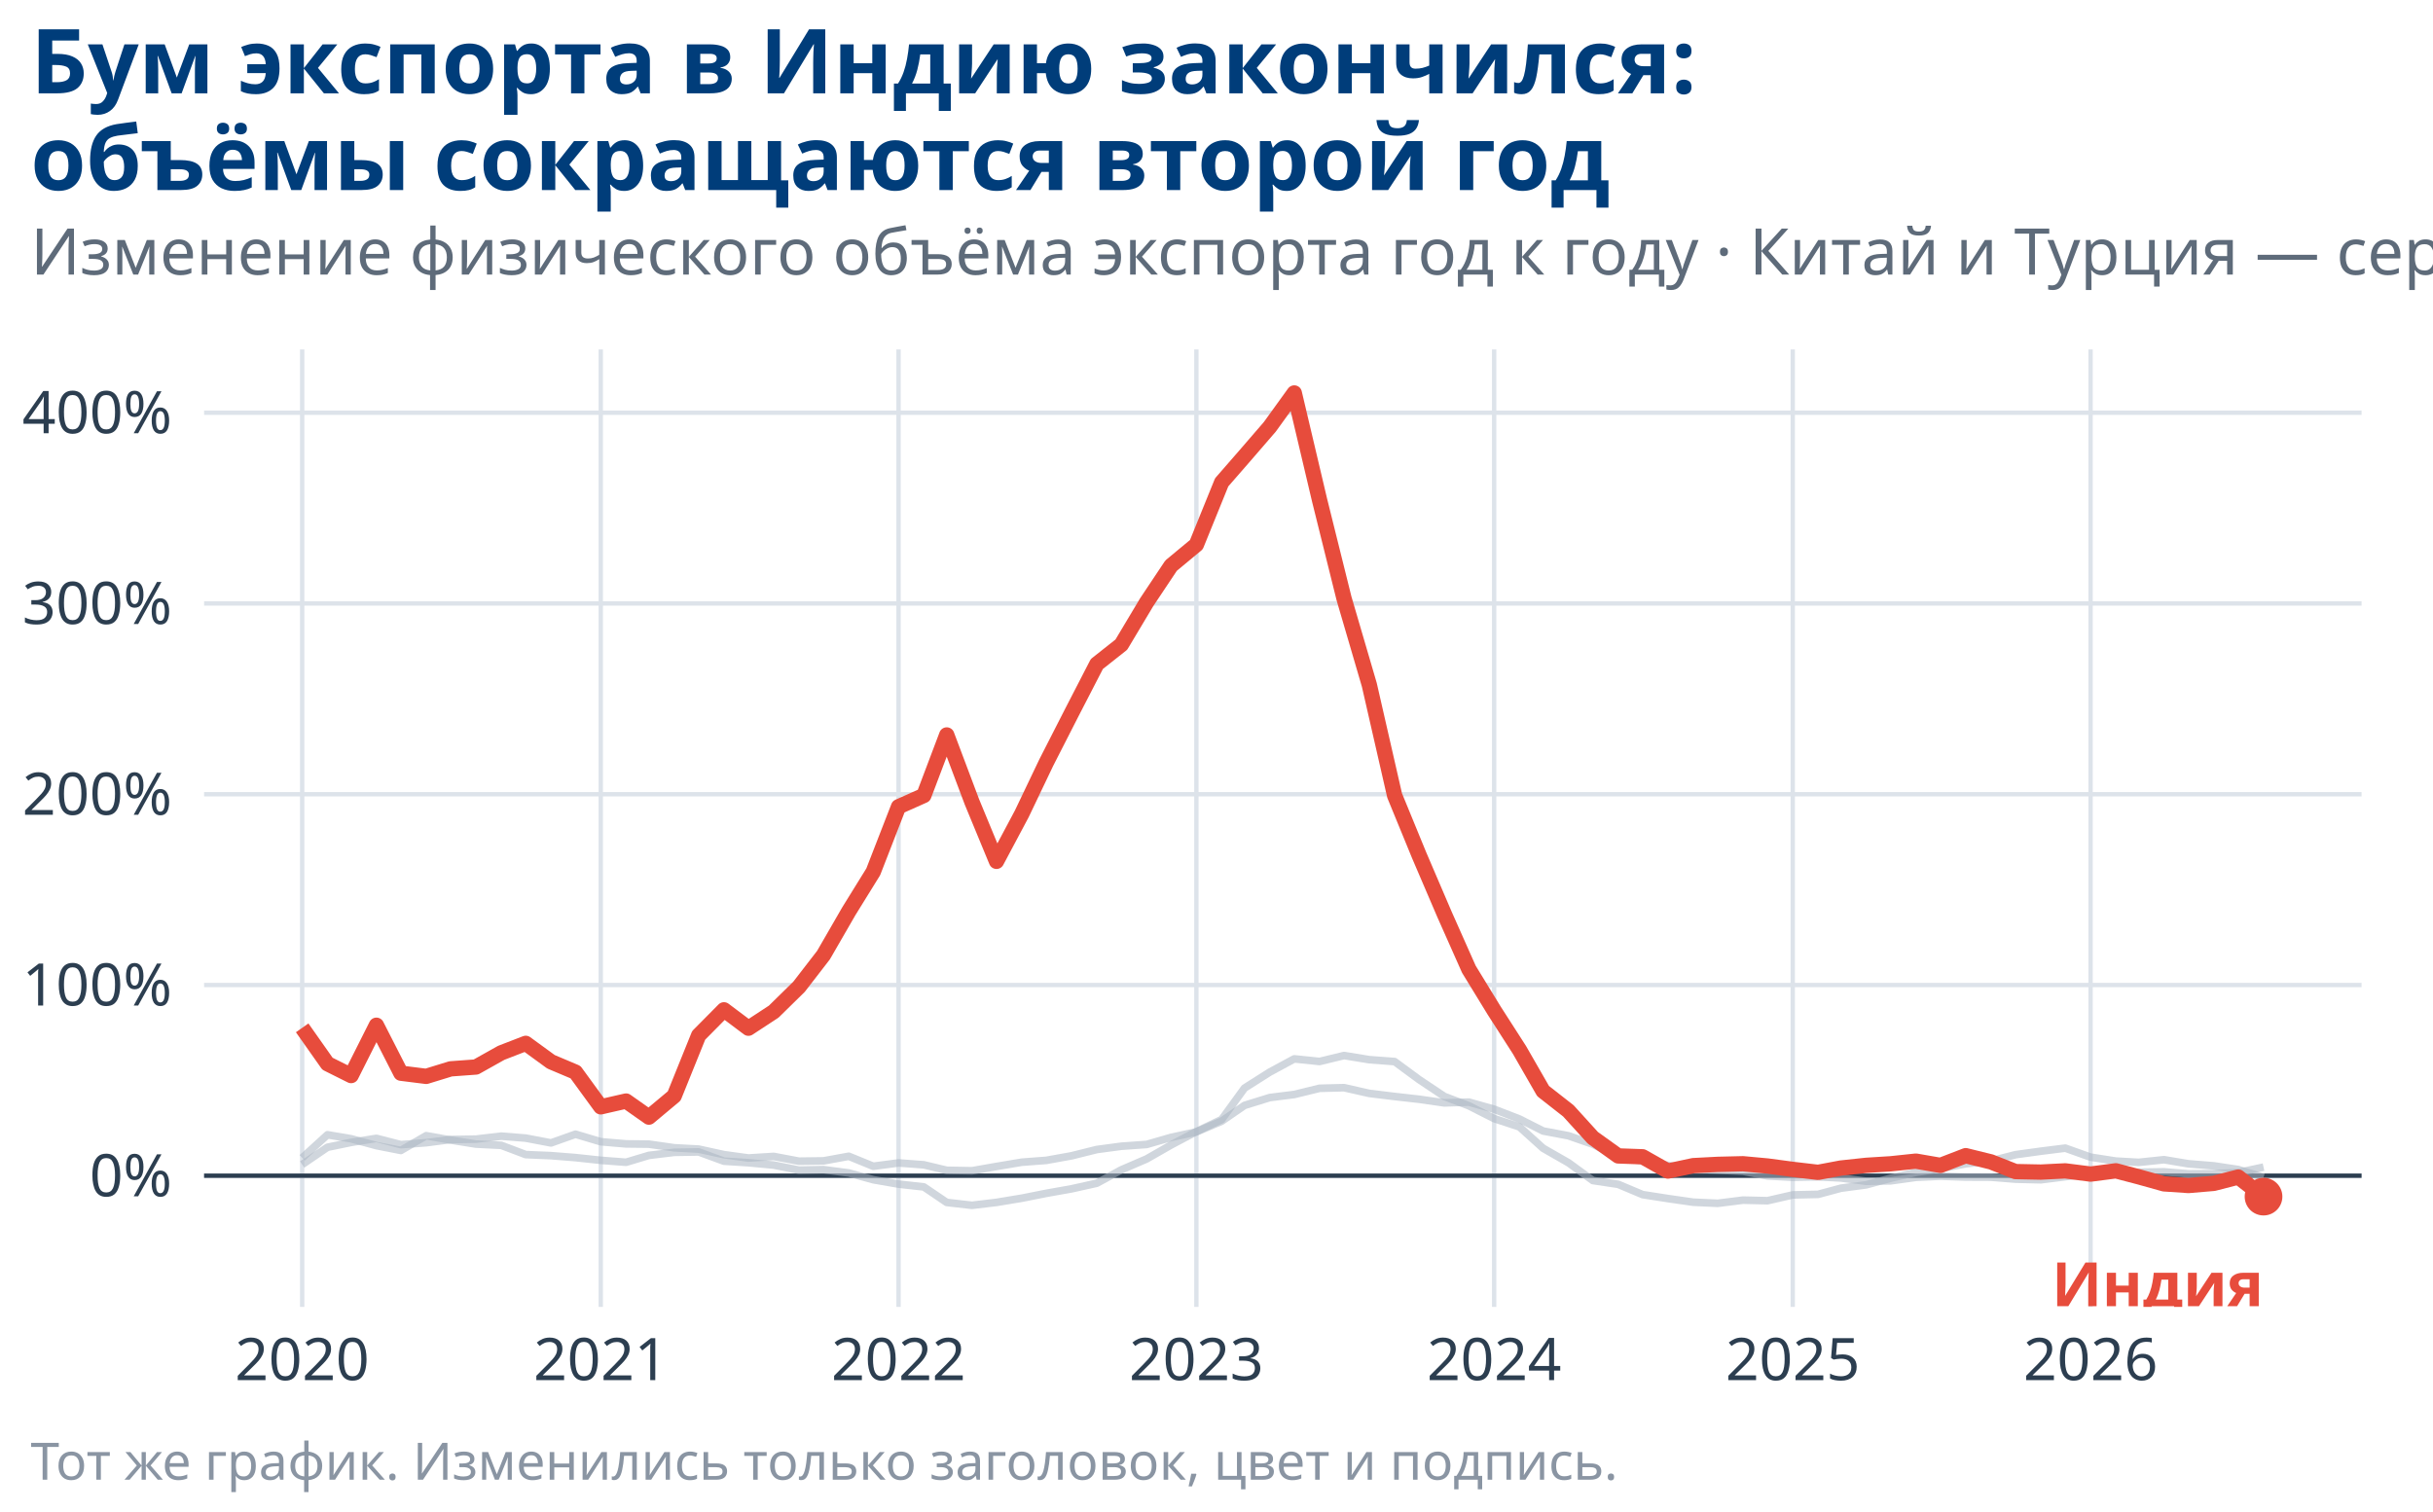
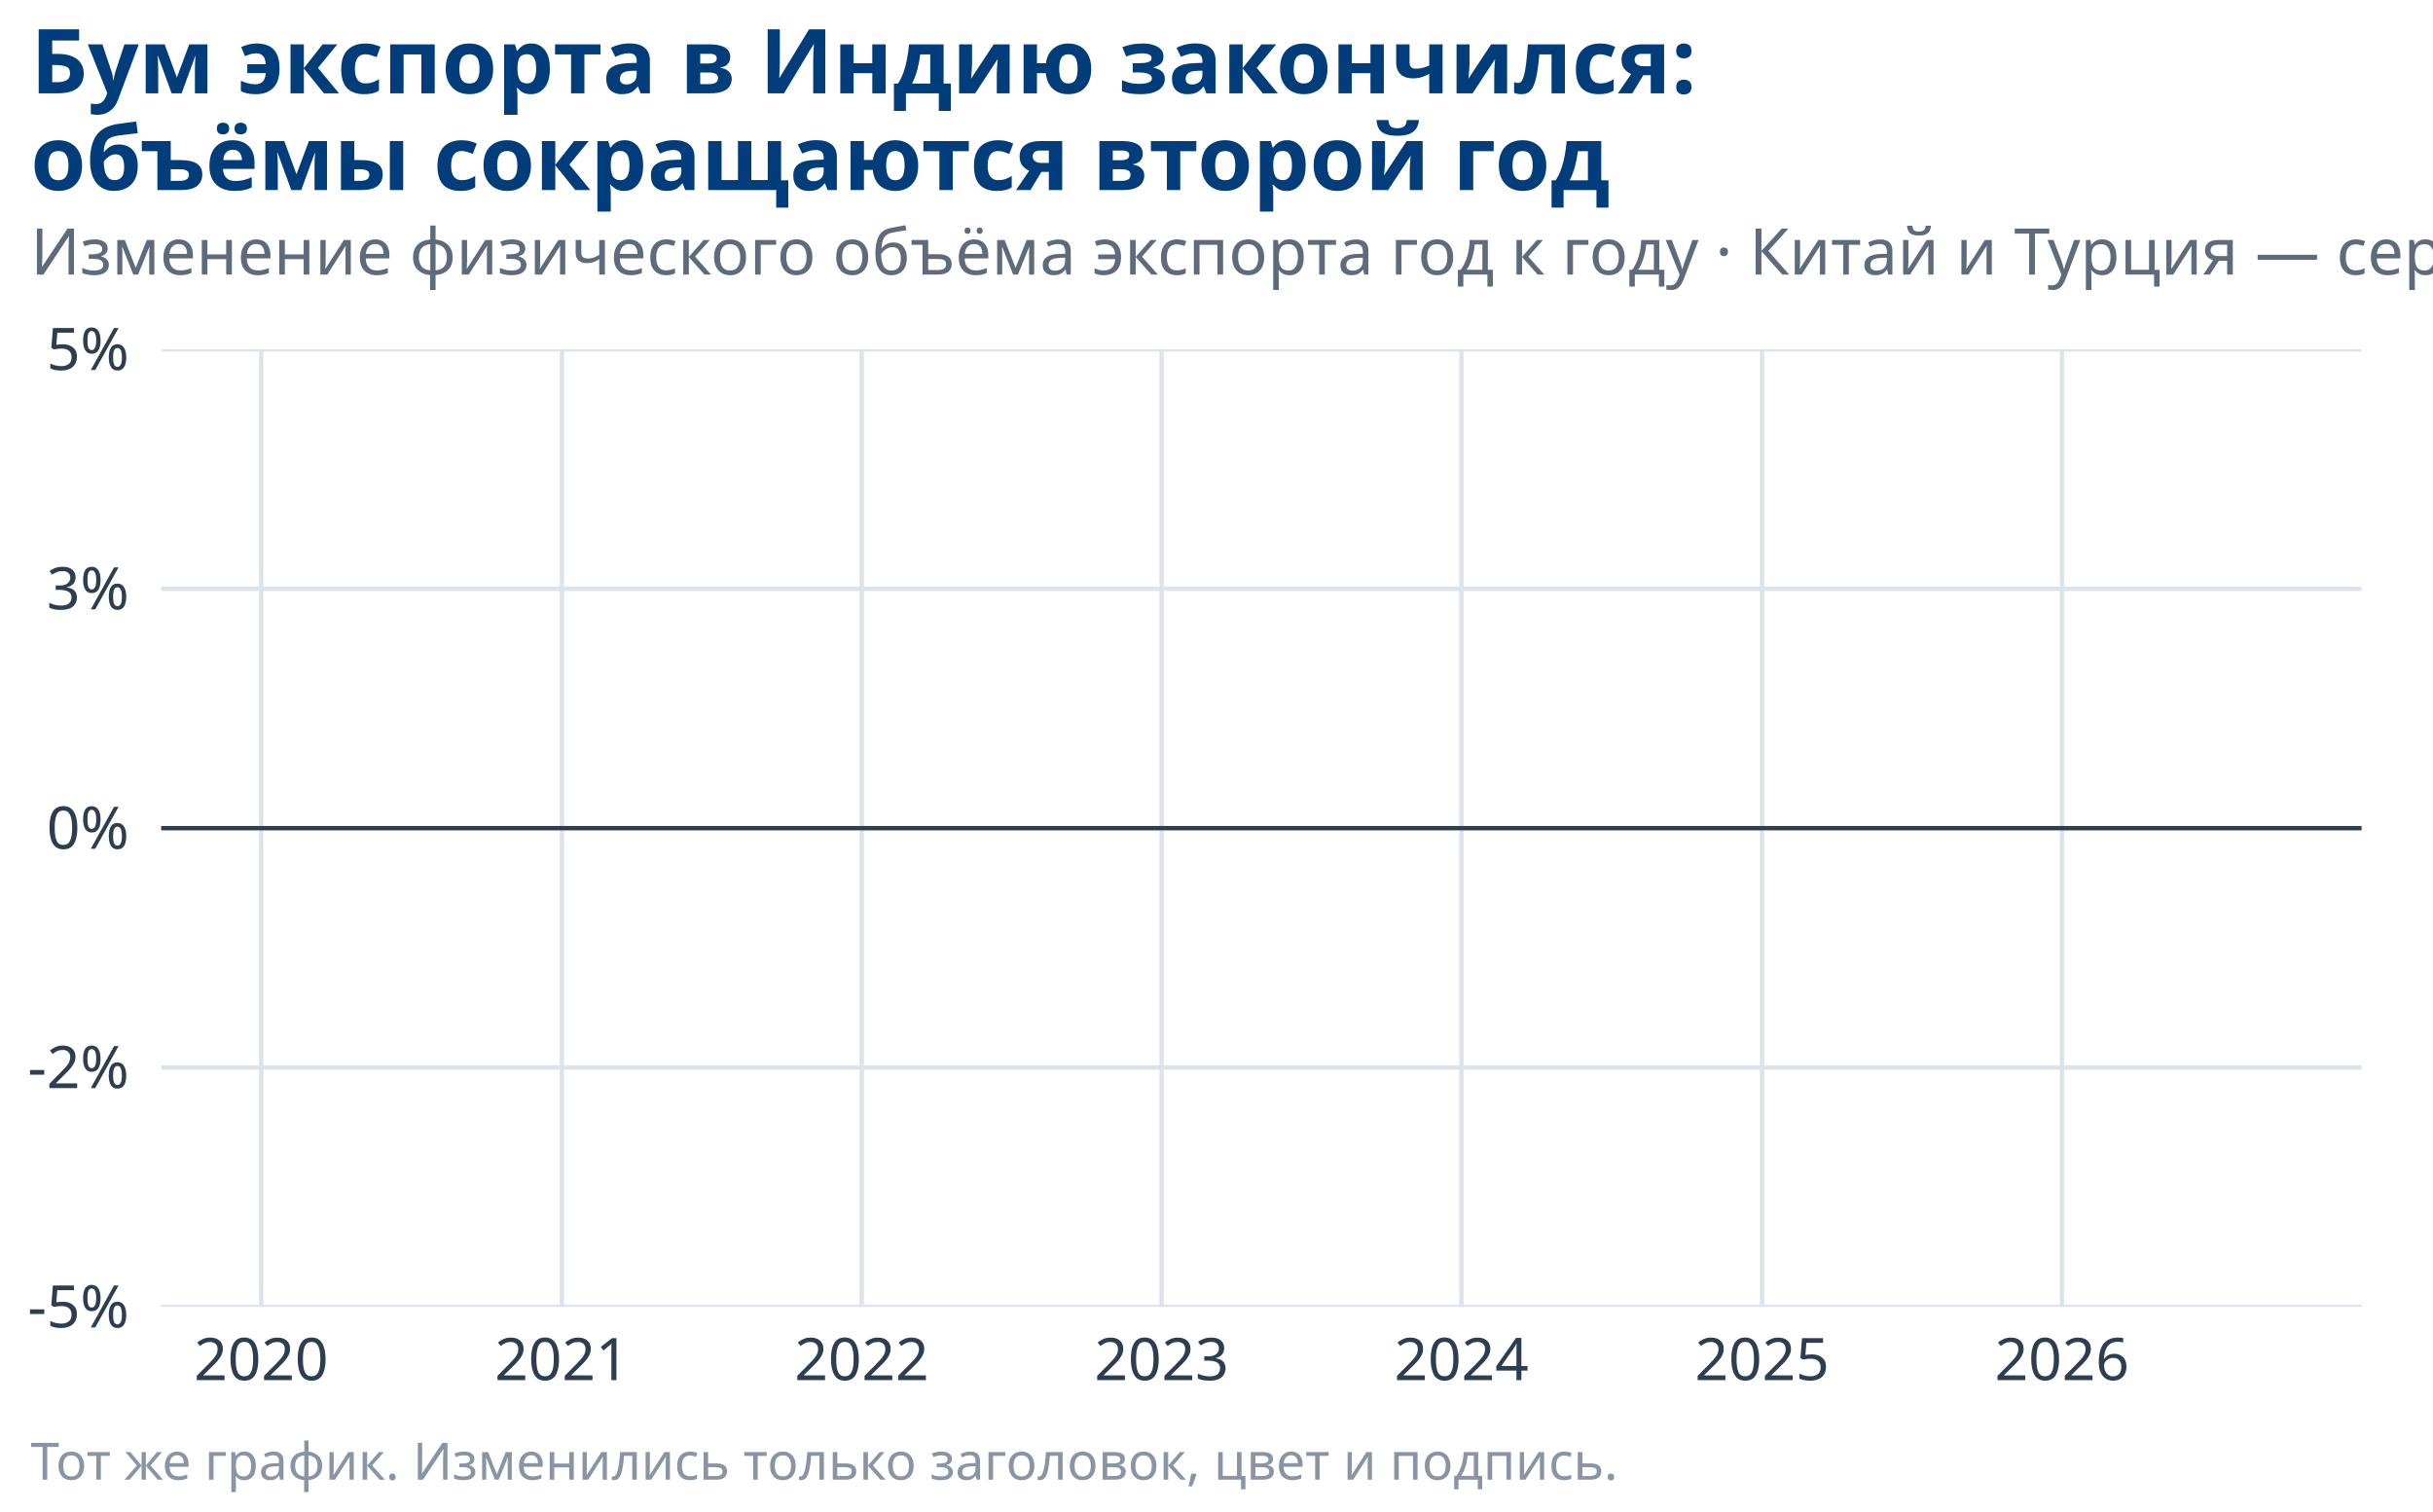
<svg xmlns="http://www.w3.org/2000/svg" width="475.20pt" height="295.20pt" viewBox="0 0 475.20 295.20">
  <g class="svglite">
    <defs>
      <style type="text/css">
    .svglite line, .svglite polyline, .svglite polygon, .svglite path, .svglite rect, .svglite circle {
      fill: none;
      stroke: #000000;
      stroke-linecap: round;
      stroke-linejoin: round;
      stroke-miterlimit: 10.00;
    }
    .svglite text {
      white-space: pre;
    }
    .svglite g.glyphgroup path {
      fill: inherit;
      stroke: none;
    }
  </style>
    </defs>
    <rect width="100%" height="100%" style="stroke: none; fill: none;" />
    <defs>
      <clipPath id="cpMC4wMHw0NzUuMjB8MC4wMHwyOTUuMjA=">
        <rect x="0.00" y="0.00" width="475.20" height="295.20" />
      </clipPath>
    </defs>
    <g clip-path="url(#cpMC4wMHw0NzUuMjB8MC4wMHwyOTUuMjA=)">
-       <rect x="0.00" y="0.00" width="475.20" height="295.20" style="stroke-width: 1.36; stroke: none;" />
+       <rect x="-0" y="0.00" width="475.20" height="295.20" style="stroke-width: 1.36; stroke: none;" />
    </g>
    <defs>
-       <clipPath id="cpMzkuODZ8NDYxLjI1fDY4LjI2fDI1NS4zMg==">
-         <rect x="39.86" y="68.26" width="421.39" height="187.06" />
+       <clipPath id="cpMzEuNDl8NDYxLjI1fDY4LjI2fDI1NS4zMg==">
+         <rect x="31.49" y="68.26" width="429.76" height="187.06" />
      </clipPath>
    </defs>
-     <g clip-path="url(#cpMzkuODZ8NDYxLjI1fDY4LjI2fDI1NS4zMg==)">
-       <rect x="39.86" y="68.26" width="421.39" height="187.06" style="stroke-width: 1.36; stroke: none;" />
-       <polyline points="39.86,229.69 461.25,229.69 " style="stroke-width: 0.85; stroke: #DDE3EA; stroke-linecap: butt;" />
-       <polyline points="39.86,192.43 461.25,192.43 " style="stroke-width: 0.85; stroke: #DDE3EA; stroke-linecap: butt;" />
-       <polyline points="39.86,155.16 461.25,155.16 " style="stroke-width: 0.85; stroke: #DDE3EA; stroke-linecap: butt;" />
-       <polyline points="39.86,117.89 461.25,117.89 " style="stroke-width: 0.85; stroke: #DDE3EA; stroke-linecap: butt;" />
-       <polyline points="39.86,80.62 461.25,80.62 " style="stroke-width: 0.85; stroke: #DDE3EA; stroke-linecap: butt;" />
-       <polyline points="59.02,255.32 59.02,68.26 " style="stroke-width: 0.85; stroke: #DDE3EA; stroke-linecap: butt;" />
-       <polyline points="117.34,255.32 117.34,68.26 " style="stroke-width: 0.85; stroke: #DDE3EA; stroke-linecap: butt;" />
-       <polyline points="175.50,255.32 175.50,68.26 " style="stroke-width: 0.85; stroke: #DDE3EA; stroke-linecap: butt;" />
-       <polyline points="233.67,255.32 233.67,68.26 " style="stroke-width: 0.85; stroke: #DDE3EA; stroke-linecap: butt;" />
-       <polyline points="291.83,255.32 291.83,68.26 " style="stroke-width: 0.85; stroke: #DDE3EA; stroke-linecap: butt;" />
-       <polyline points="350.15,255.32 350.15,68.26 " style="stroke-width: 0.85; stroke: #DDE3EA; stroke-linecap: butt;" />
-       <polyline points="408.32,255.32 408.32,68.26 " style="stroke-width: 0.85; stroke: #DDE3EA; stroke-linecap: butt;" />
-       <line x1="39.86" y1="229.69" x2="461.25" y2="229.69" style="stroke-width: 0.85; stroke: #2C3E50; stroke-linecap: butt;" />
-       <polyline points="59.02,227.50 63.96,224.13 68.58,223.18 73.52,222.39 78.30,223.62 83.24,223.24 88.02,222.62 92.96,222.54 97.90,221.96 102.68,222.34 107.62,223.28 112.40,221.58 117.34,223.05 122.28,223.47 126.74,223.52 131.68,224.23 136.46,224.49 141.40,225.57 146.18,226.23 151.12,225.92 156.06,226.85 160.84,226.79 165.78,225.89 170.56,227.84 175.50,227.19 180.44,227.56 184.91,228.63 189.84,228.72 194.63,227.88 199.57,227.05 204.35,226.69 209.29,225.80 214.23,224.57 219.01,223.93 223.95,223.58 228.73,222.20 233.67,221.13 238.61,219.03 243.07,215.95 248.01,214.42 252.79,213.82 257.73,212.61 262.51,212.49 267.45,213.61 272.39,214.21 277.17,214.75 282.11,215.46 286.89,215.31 291.83,216.70 296.77,218.61 301.39,220.95 306.33,221.88 311.11,223.54 316.05,226.01 320.83,226.84 325.77,227.67 330.71,228.36 335.49,228.59 340.43,228.82 345.21,229.73 350.15,229.99 355.09,229.90 359.55,230.13 364.49,230.77 369.27,230.69 374.21,230.00 379.00,229.78 383.93,229.95 388.87,229.97 393.66,230.36 398.60,230.48 403.38,229.88 408.32,229.30 413.26,229.33 417.72,229.00 422.66,228.93 427.44,229.32 432.38,229.29 437.16,229.07 442.10,228.01 " style="stroke-width: 1.49; stroke: #AAB4C0; stroke-opacity: 0.55; stroke-linecap: butt;" />
-       <polyline points="59.02,226.20 63.96,221.69 68.58,222.47 73.52,223.81 78.30,224.75 83.24,221.87 88.02,222.72 92.96,223.51 97.90,223.75 102.68,225.56 107.62,225.77 112.40,226.15 117.34,226.68 122.28,227.06 126.74,225.72 131.68,225.12 136.46,225.04 141.40,226.85 146.18,227.15 151.12,227.61 156.06,228.60 160.84,228.50 165.78,229.15 170.56,230.47 175.50,231.33 180.44,231.88 184.91,234.91 189.84,235.47 194.63,234.90 199.57,234.08 204.35,233.13 209.29,232.25 214.23,231.15 219.01,228.54 223.95,226.41 228.73,223.68 233.67,221.07 238.61,218.71 243.07,212.57 248.01,209.44 252.79,206.86 257.73,207.37 262.51,206.21 267.45,207.02 272.39,207.39 277.17,210.91 282.11,214.21 286.89,216.03 291.83,218.53 296.77,220.15 301.39,224.32 306.33,227.15 311.11,230.63 316.05,231.37 320.83,233.38 325.77,234.15 330.71,234.86 335.49,235.08 340.43,234.46 345.21,234.57 350.15,233.44 355.09,233.33 359.55,232.13 364.49,231.47 369.27,230.18 374.21,229.04 379.00,228.28 383.93,227.36 388.87,226.81 393.66,225.58 398.60,224.90 403.38,224.30 408.32,226.06 413.26,226.83 417.72,227.08 422.66,226.56 427.44,227.36 432.38,227.76 437.16,228.48 442.10,230.01 " style="stroke-width: 1.49; stroke: #AAB4C0; stroke-opacity: 0.55; stroke-linecap: butt;" />
-       <polyline points="59.02,200.80 63.96,207.81 68.58,210.12 73.52,200.29 78.30,209.66 83.24,210.28 88.02,208.81 92.96,208.45 97.90,205.68 102.68,203.83 107.62,207.43 112.40,209.45 117.34,216.23 122.28,215.10 126.74,218.24 131.68,214.11 136.46,202.27 141.40,197.28 146.18,200.87 151.12,197.63 156.06,192.78 160.84,186.59 165.78,178.03 170.56,170.31 175.50,157.60 180.44,155.40 184.91,143.58 189.84,156.68 194.63,168.27 199.57,158.99 204.35,148.98 209.29,139.30 214.23,129.72 219.01,125.94 223.95,117.67 228.73,110.50 233.67,106.40 238.61,94.23 243.07,89.11 248.01,83.39 252.79,76.77 257.73,97.70 262.51,116.93 267.45,133.80 272.39,155.41 277.17,167.06 282.11,178.59 286.89,189.35 291.83,197.42 296.77,205.11 301.39,213.15 306.33,217.02 311.11,222.28 316.05,225.82 320.83,225.99 325.77,228.78 330.71,227.72 335.49,227.47 340.43,227.35 345.21,227.79 350.15,228.45 355.09,229.03 359.55,228.19 364.49,227.66 369.27,227.36 374.21,226.84 379.00,227.67 383.93,225.77 388.87,226.99 393.66,228.88 398.60,228.98 403.38,228.74 408.32,229.37 413.26,228.73 417.72,229.90 422.66,231.28 427.44,231.60 432.38,231.18 437.16,229.95 442.10,233.77 " style="stroke-width: 2.99; stroke: #E74C3C; stroke-linecap: butt;" />
-       <circle cx="442.10" cy="233.77" r="3.23" style="stroke-width: 0.90; stroke: #E74C3C; fill: #E74C3C;" />
-       <text x="442.10" y="255.18" text-anchor="end" style="font-size: 11.95px; font-weight: bold;fill: #E74C3C; font-family: &quot;PT Sans&quot;;" textLength="33.64px" lengthAdjust="spacingAndGlyphs">Индия</text>
-       <text x="442.10" y="268.80" text-anchor="end" style="font-size: 11.95px; font-weight: bold;fill: #E74C3C; font-family: &quot;PT Sans&quot;;" textLength="37.56px" lengthAdjust="spacingAndGlyphs">-10.9%</text>
+     <g clip-path="url(#cpMzEuNDl8NDYxLjI1fDY4LjI2fDI1NS4zMg==)">
+       <rect x="31.49" y="68.26" width="429.76" height="187.06" style="stroke-width: 1.36; stroke: none;" />
+       <polyline points="31.49,255.32 461.25,255.32 " style="stroke-width: 0.85; stroke: #DDE3EA; stroke-linecap: butt;" />
+       <polyline points="31.49,208.56 461.25,208.56 " style="stroke-width: 0.85; stroke: #DDE3EA; stroke-linecap: butt;" />
+       <polyline points="31.49,161.79 461.25,161.79 " style="stroke-width: 0.85; stroke: #DDE3EA; stroke-linecap: butt;" />
+       <polyline points="31.49,115.03 461.25,115.03 " style="stroke-width: 0.85; stroke: #DDE3EA; stroke-linecap: butt;" />
+       <polyline points="31.49,68.26 461.25,68.26 " style="stroke-width: 0.85; stroke: #DDE3EA; stroke-linecap: butt;" />
+       <polyline points="51.02,255.32 51.02,68.26 " style="stroke-width: 0.85; stroke: #DDE3EA; stroke-linecap: butt;" />
+       <polyline points="109.75,255.32 109.75,68.26 " style="stroke-width: 0.85; stroke: #DDE3EA; stroke-linecap: butt;" />
+       <polyline points="168.31,255.32 168.31,68.26 " style="stroke-width: 0.85; stroke: #DDE3EA; stroke-linecap: butt;" />
+       <polyline points="226.88,255.32 226.88,68.26 " style="stroke-width: 0.85; stroke: #DDE3EA; stroke-linecap: butt;" />
+       <polyline points="285.44,255.32 285.44,68.26 " style="stroke-width: 0.85; stroke: #DDE3EA; stroke-linecap: butt;" />
+       <polyline points="344.16,255.32 344.16,68.26 " style="stroke-width: 0.85; stroke: #DDE3EA; stroke-linecap: butt;" />
+       <polyline points="402.73,255.32 402.73,68.26 " style="stroke-width: 0.85; stroke: #DDE3EA; stroke-linecap: butt;" />
+       <line x1="31.49" y1="161.79" x2="461.25" y2="161.79" style="stroke-width: 0.85; stroke: #2C3E50; stroke-linecap: butt;" />
    </g>
    <g clip-path="url(#cpMC4wMHw0NzUuMjB8MC4wMHwyOTUuMjA=)">
-       <text x="33.59" y="233.71" text-anchor="end" style="font-size: 11.48px;fill: #2C3E50; font-family: &quot;PT Sans&quot;;" textLength="15.11px" lengthAdjust="spacingAndGlyphs">0%</text>
-       <text x="33.59" y="196.44" text-anchor="end" style="font-size: 11.48px;fill: #2C3E50; font-family: &quot;PT Sans&quot;;" textLength="27.61px" lengthAdjust="spacingAndGlyphs">100%</text>
-       <text x="33.59" y="159.17" text-anchor="end" style="font-size: 11.48px;fill: #2C3E50; font-family: &quot;PT Sans&quot;;" textLength="27.61px" lengthAdjust="spacingAndGlyphs">200%</text>
-       <text x="33.59" y="121.90" text-anchor="end" style="font-size: 11.48px;fill: #2C3E50; font-family: &quot;PT Sans&quot;;" textLength="27.61px" lengthAdjust="spacingAndGlyphs">300%</text>
-       <text x="33.59" y="84.64" text-anchor="end" style="font-size: 11.48px;fill: #2C3E50; font-family: &quot;PT Sans&quot;;" textLength="27.61px" lengthAdjust="spacingAndGlyphs">400%</text>
-       <text x="59.02" y="269.62" text-anchor="middle" style="font-size: 11.48px;fill: #2C3E50; font-family: &quot;PT Sans&quot;;" textLength="25.00px" lengthAdjust="spacingAndGlyphs">2020</text>
-       <text x="117.34" y="269.62" text-anchor="middle" style="font-size: 11.48px;fill: #2C3E50; font-family: &quot;PT Sans&quot;;" textLength="25.00px" lengthAdjust="spacingAndGlyphs">2021</text>
-       <text x="175.50" y="269.62" text-anchor="middle" style="font-size: 11.48px;fill: #2C3E50; font-family: &quot;PT Sans&quot;;" textLength="25.00px" lengthAdjust="spacingAndGlyphs">2022</text>
-       <text x="233.67" y="269.62" text-anchor="middle" style="font-size: 11.48px;fill: #2C3E50; font-family: &quot;PT Sans&quot;;" textLength="25.00px" lengthAdjust="spacingAndGlyphs">2023</text>
-       <text x="291.83" y="269.62" text-anchor="middle" style="font-size: 11.48px;fill: #2C3E50; font-family: &quot;PT Sans&quot;;" textLength="25.00px" lengthAdjust="spacingAndGlyphs">2024</text>
-       <text x="350.15" y="269.62" text-anchor="middle" style="font-size: 11.48px;fill: #2C3E50; font-family: &quot;PT Sans&quot;;" textLength="25.00px" lengthAdjust="spacingAndGlyphs">2025</text>
-       <text x="408.32" y="269.62" text-anchor="middle" style="font-size: 11.48px;fill: #2C3E50; font-family: &quot;PT Sans&quot;;" textLength="25.00px" lengthAdjust="spacingAndGlyphs">2026</text>
+       <text x="25.21" y="259.33" text-anchor="end" style="font-size: 11.48px;fill: #2C3E50; font-family: &quot;PT Sans&quot;;" textLength="19.23px" lengthAdjust="spacingAndGlyphs">-5%</text>
+       <text x="25.21" y="212.57" text-anchor="end" style="font-size: 11.48px;fill: #2C3E50; font-family: &quot;PT Sans&quot;;" textLength="19.23px" lengthAdjust="spacingAndGlyphs">-2%</text>
+       <text x="25.21" y="165.81" text-anchor="end" style="font-size: 11.48px;fill: #2C3E50; font-family: &quot;PT Sans&quot;;" textLength="15.11px" lengthAdjust="spacingAndGlyphs">0%</text>
+       <text x="25.21" y="119.04" text-anchor="end" style="font-size: 11.48px;fill: #2C3E50; font-family: &quot;PT Sans&quot;;" textLength="15.11px" lengthAdjust="spacingAndGlyphs">3%</text>
+       <text x="25.21" y="72.28" text-anchor="end" style="font-size: 11.48px;fill: #2C3E50; font-family: &quot;PT Sans&quot;;" textLength="15.11px" lengthAdjust="spacingAndGlyphs">5%</text>
+       <text x="51.02" y="269.62" text-anchor="middle" style="font-size: 11.48px;fill: #2C3E50; font-family: &quot;PT Sans&quot;;" textLength="25.00px" lengthAdjust="spacingAndGlyphs">2020</text>
+       <text x="109.75" y="269.62" text-anchor="middle" style="font-size: 11.48px;fill: #2C3E50; font-family: &quot;PT Sans&quot;;" textLength="25.00px" lengthAdjust="spacingAndGlyphs">2021</text>
+       <text x="168.31" y="269.62" text-anchor="middle" style="font-size: 11.48px;fill: #2C3E50; font-family: &quot;PT Sans&quot;;" textLength="25.00px" lengthAdjust="spacingAndGlyphs">2022</text>
+       <text x="226.88" y="269.62" text-anchor="middle" style="font-size: 11.48px;fill: #2C3E50; font-family: &quot;PT Sans&quot;;" textLength="25.00px" lengthAdjust="spacingAndGlyphs">2023</text>
+       <text x="285.44" y="269.62" text-anchor="middle" style="font-size: 11.48px;fill: #2C3E50; font-family: &quot;PT Sans&quot;;" textLength="25.00px" lengthAdjust="spacingAndGlyphs">2024</text>
+       <text x="344.16" y="269.62" text-anchor="middle" style="font-size: 11.48px;fill: #2C3E50; font-family: &quot;PT Sans&quot;;" textLength="25.00px" lengthAdjust="spacingAndGlyphs">2025</text>
+       <text x="402.73" y="269.62" text-anchor="middle" style="font-size: 11.48px;fill: #2C3E50; font-family: &quot;PT Sans&quot;;" textLength="25.00px" lengthAdjust="spacingAndGlyphs">2026</text>
      <text x="5.98" y="53.64" style="font-size: 12.60px;fill: #5E6B7A; font-family: &quot;PT Sans&quot;;" textLength="431.97px" lengthAdjust="spacingAndGlyphs">Изменение физического объёма экспорта год к году · Китай и Турция — серым</text>
      <text x="5.98" y="18.23" style="font-size: 17.50px; font-weight: bold;fill: #003D7A; font-family: &quot;PT Sans&quot;;" textLength="269.53px" lengthAdjust="spacingAndGlyphs">Бум экспорта в Индию закончился:</text>
      <text x="5.98" y="37.13" style="font-size: 17.50px; font-weight: bold;fill: #003D7A; font-family: &quot;PT Sans&quot;;" textLength="255.53px" lengthAdjust="spacingAndGlyphs">объёмы сокращаются второй год</text>
      <text x="5.98" y="289.08" style="font-size: 10.08px;fill: #8A95A3; font-family: &quot;PT Sans&quot;;" textLength="270.12px" lengthAdjust="spacingAndGlyphs">Тот же график. Изменились только заголовок, цвет и подпись.</text>
    </g>
  </g>
</svg>
